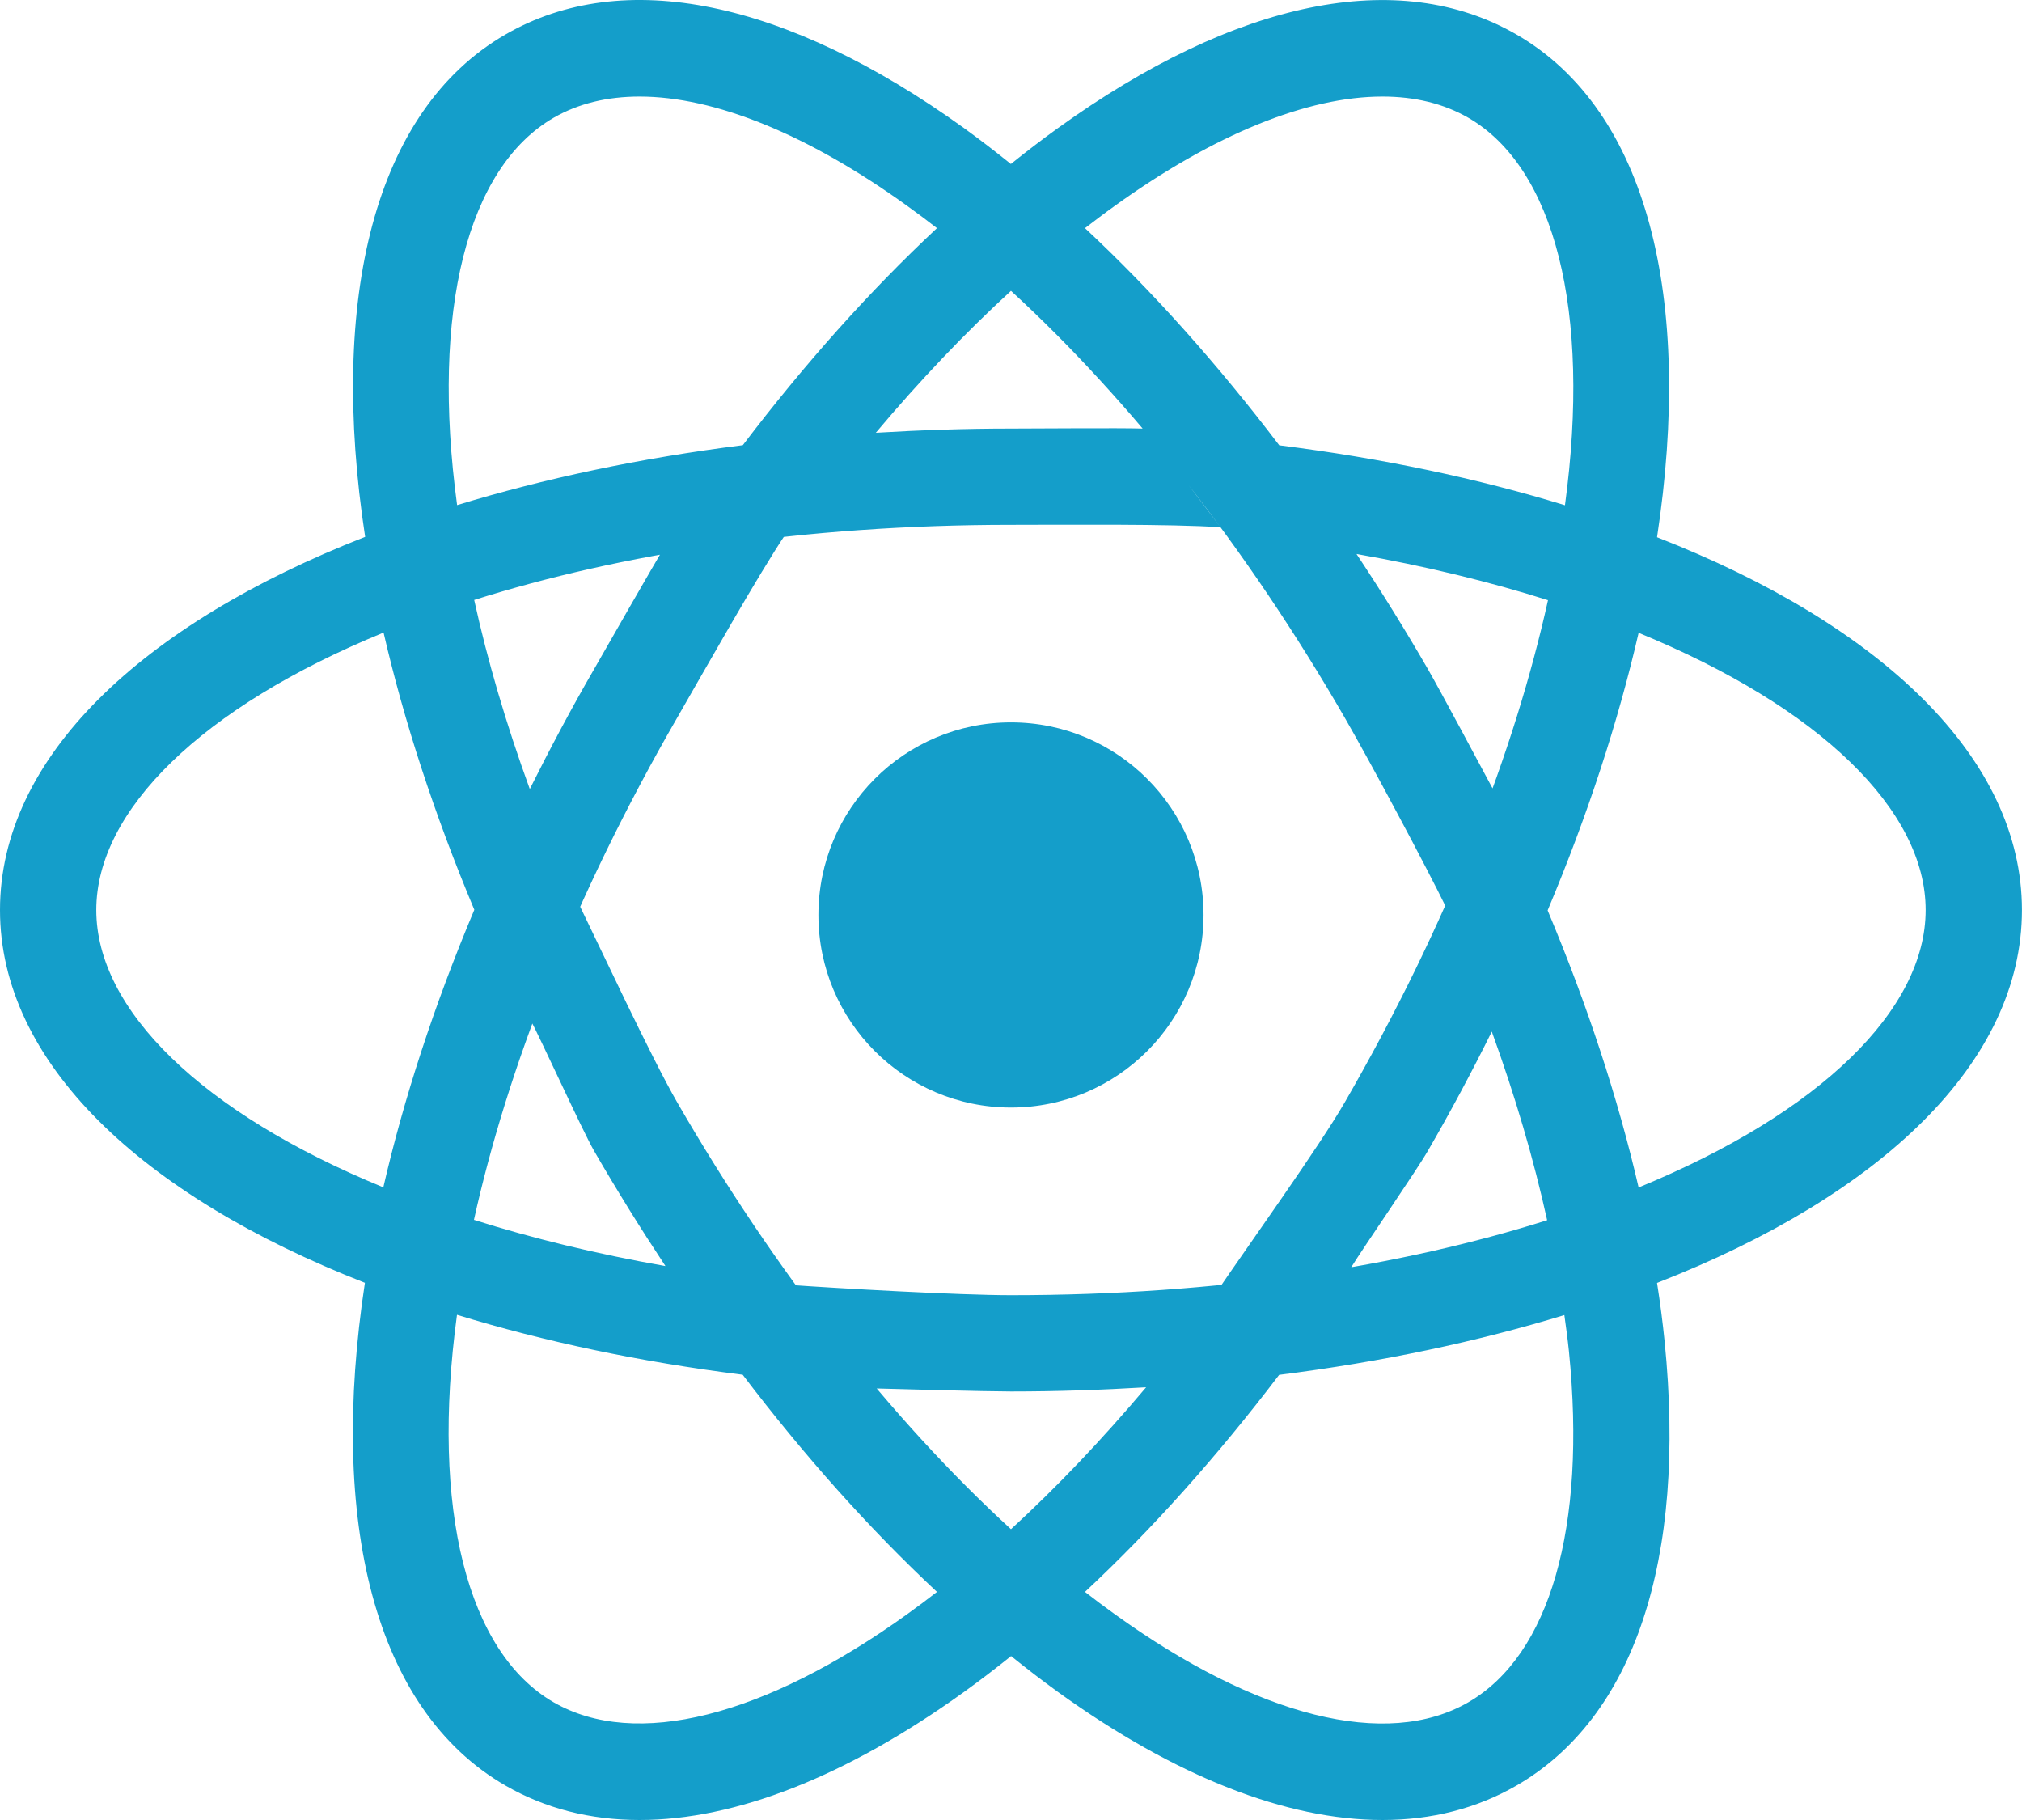
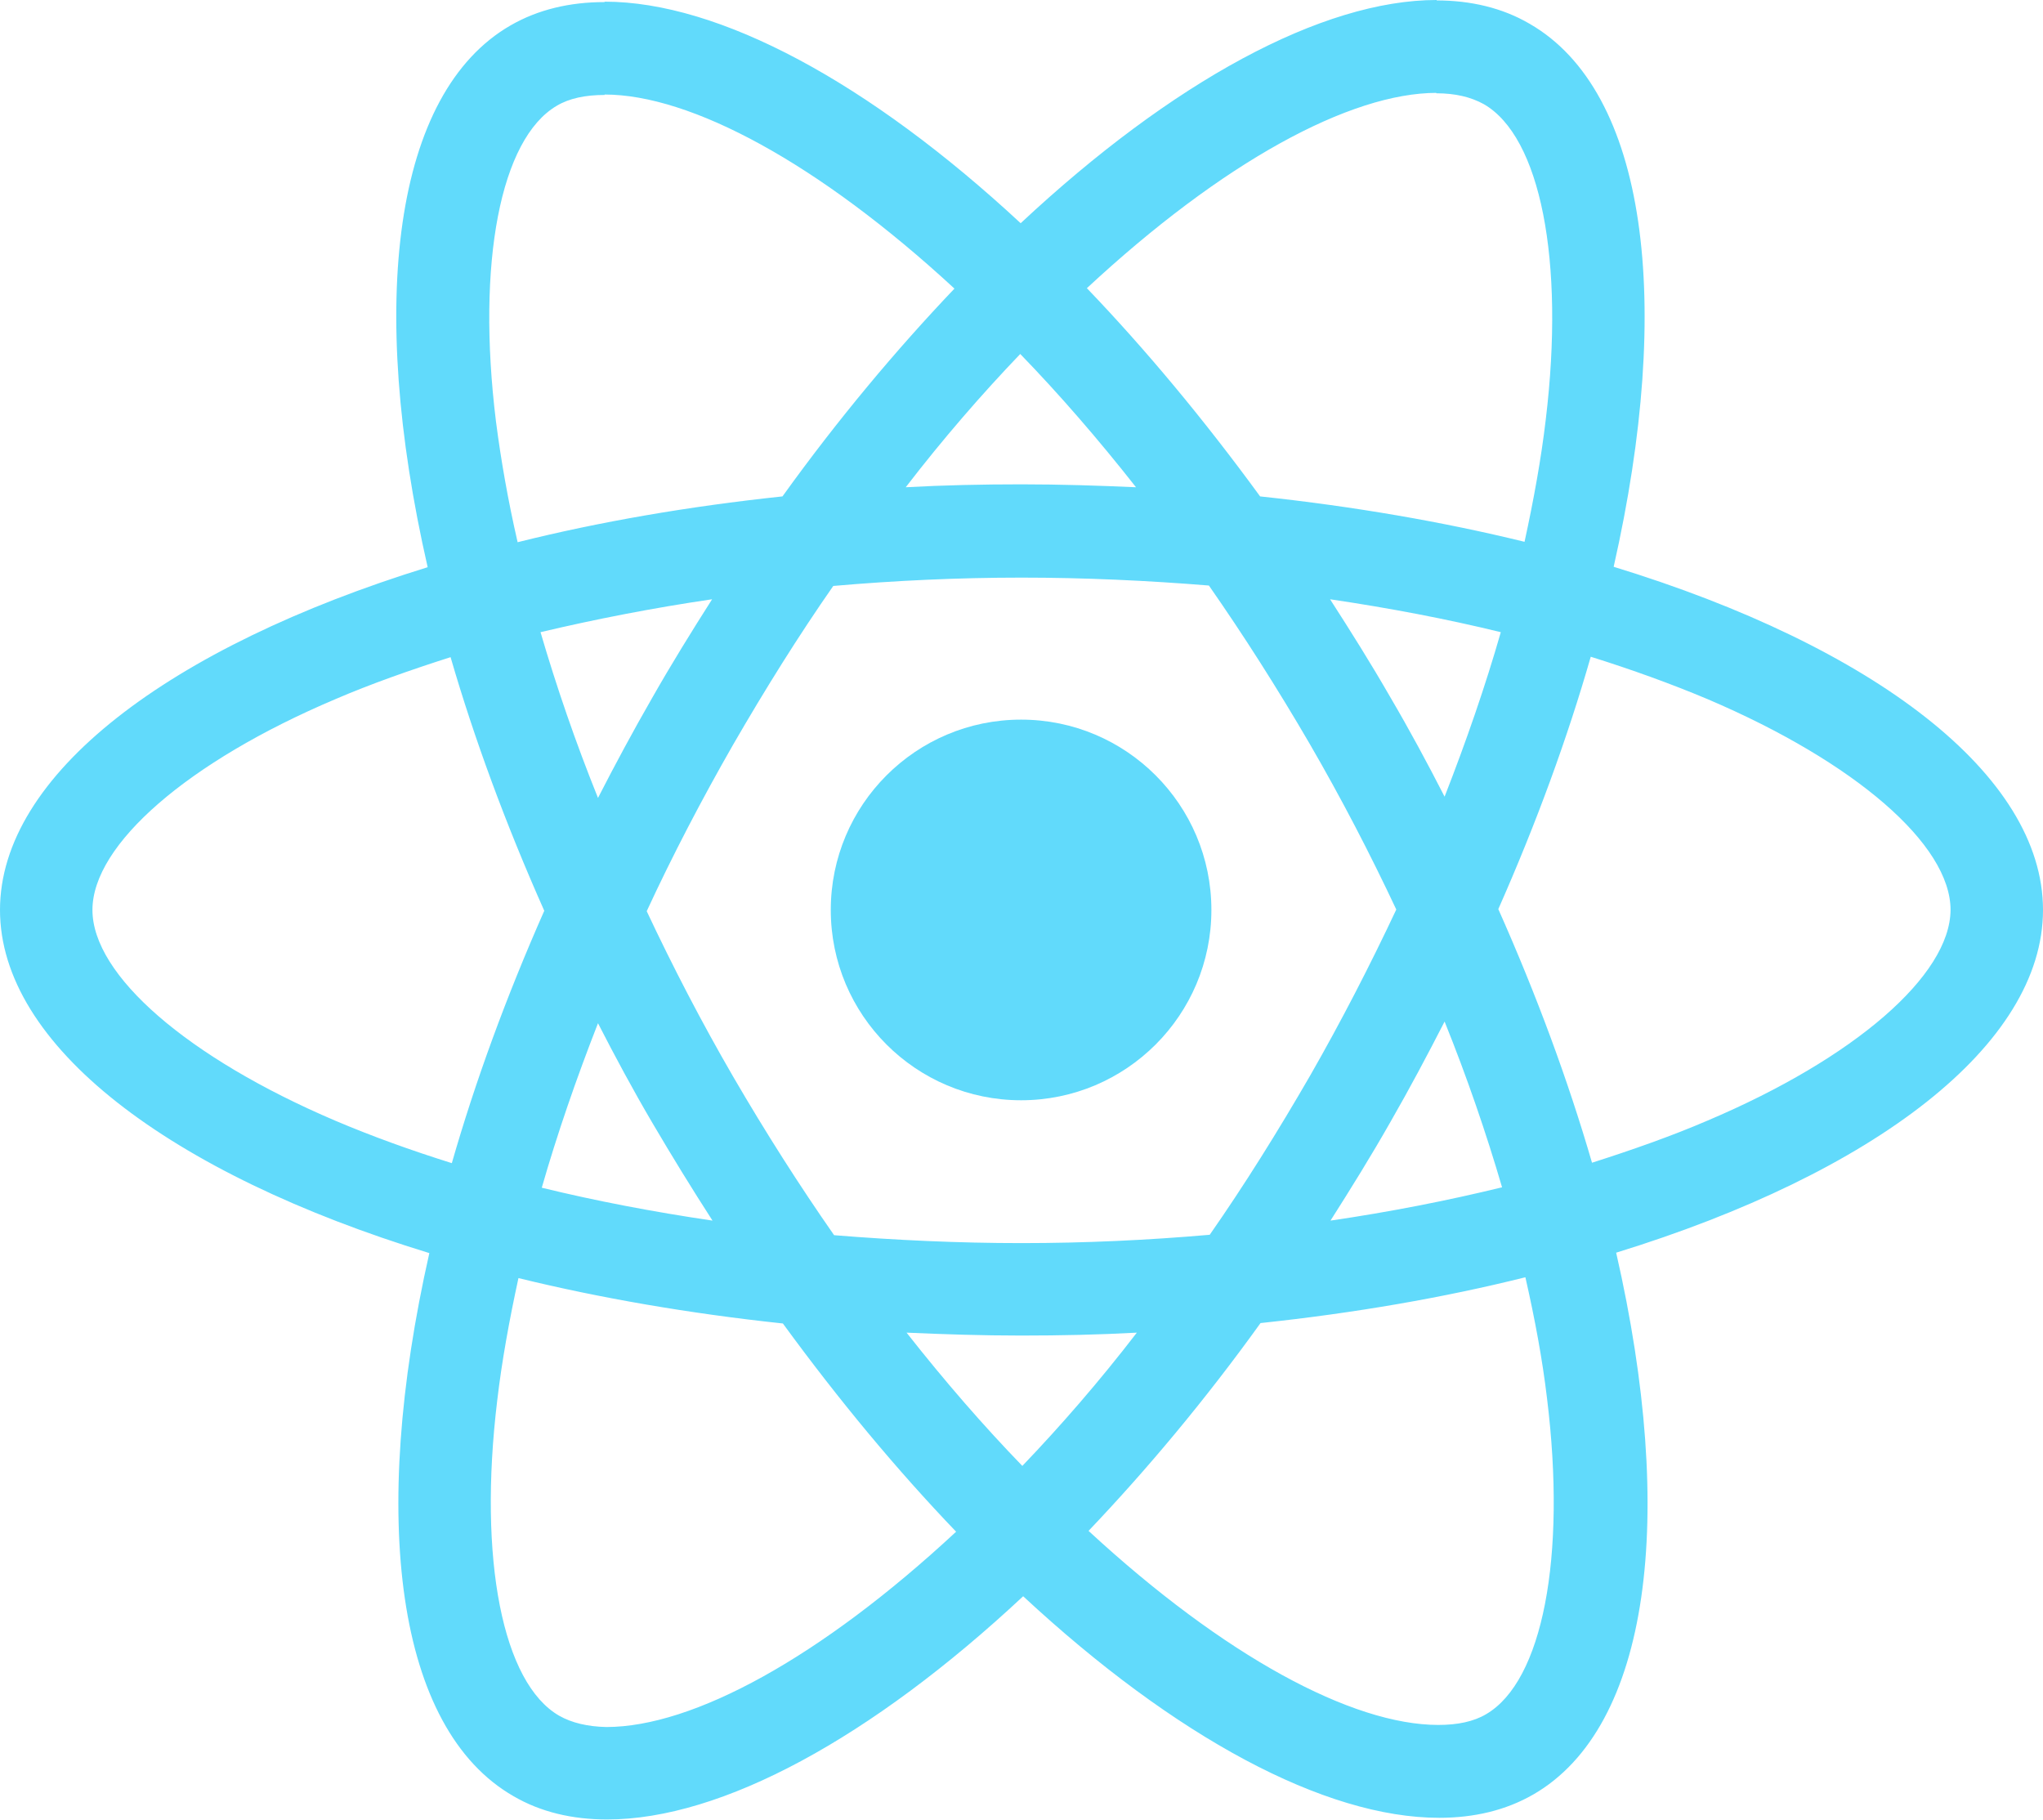
- <svg xmlns="http://www.w3.org/2000/svg" width="100%" height="100%" viewBox="0 0 410 369" fill="none">
-   <path d="M204.995 224.552C226.56 224.552 244.042 207.07 244.042 185.506C244.042 163.941 226.56 146.459 204.995 146.459C183.43 146.459 165.948 163.941 165.948 185.506C165.948 207.07 183.43 224.552 204.995 224.552Z" fill="#149eca" />
-   <path d="M409.99 184.505C409.99 153.707 381.437 126.667 335.996 108.925C343.342 60.654 334.19 22.388 307.492 6.989C283.649 -6.775 250.631 -0.04 214.512 25.975C211.316 28.269 208.143 30.71 204.97 33.248C201.822 30.71 198.65 28.269 195.477 25.975C159.359 -0.04 126.34 -6.8 102.497 6.989C75.824 22.388 66.672 60.629 74.042 108.852C28.553 126.618 0 153.682 0 184.505C0 215.303 28.553 242.342 73.993 260.084C66.648 308.356 75.799 346.621 102.497 362.02C110.575 366.682 119.727 369 129.684 369C149.085 369 171.61 360.215 195.477 343.034C198.674 340.74 201.847 338.3 205.019 335.762C208.167 338.3 211.34 340.74 214.512 343.034C238.38 360.239 260.905 369 280.306 369C290.263 369 299.415 366.682 307.492 362.02C331.335 348.256 342 316.287 337.534 271.993C337.143 268.089 336.631 264.135 335.996 260.109C381.461 242.367 409.99 215.327 409.99 184.505ZM225.934 41.814C246.238 27.195 265.127 19.581 280.306 19.581C286.871 19.581 292.728 20.997 297.731 23.877C315.204 33.98 322.672 62.947 317.327 102.433C299.756 97.04 280.306 92.916 259.392 90.28C246.872 73.807 233.597 58.945 220.003 46.255C221.98 44.742 223.957 43.229 225.934 41.814ZM112.259 23.877C117.262 20.997 123.119 19.581 129.684 19.581C144.863 19.581 163.752 27.171 184.056 41.814C186.033 43.229 188.01 44.718 189.986 46.255C176.393 58.945 163.142 73.783 150.622 90.256C129.732 92.891 110.258 97.04 92.687 102.409C87.342 62.947 94.786 33.98 112.259 23.877ZM19.523 184.505C19.523 164.322 40.901 143.359 77.776 128.253C81.9 146.141 88.05 165.054 96.177 184.456C88.001 203.881 81.852 222.819 77.727 240.732C40.901 225.626 19.523 204.687 19.523 184.505ZM184.056 327.196C154.966 348.134 128.805 354.675 112.259 345.133C94.786 335.029 87.318 306.062 92.663 266.576C110.234 271.969 129.684 276.093 150.598 278.729C163.117 295.202 176.393 310.064 189.986 322.754C188.01 324.292 186.033 325.78 184.056 327.196ZM204.995 310.04C180.591 287.685 157.138 257.815 137.347 223.551C132.051 214.4 121.344 191.396 117 182.489C113.535 190.786 110.112 198.398 107.427 206.5C109.623 210.575 118.092 229.213 120.434 233.288C125.071 241.317 129.928 249.127 134.931 256.692C120.898 254.227 107.915 251.055 96.103 247.321C102.815 217.011 116.213 182.064 137.347 145.458C142.545 136.453 153.838 116.346 159.5 108C150.568 109.147 143.395 108.767 135 110.5C132.56 114.453 122.777 131.645 120.434 135.721C115.749 143.823 111.454 151.925 107.427 159.978C102.546 146.581 98.812 133.744 96.152 121.64C125.755 112.293 162.727 106.411 204.995 106.411C215.562 106.411 237.63 106.197 247.49 106.905C242.048 99.754 237.38 93.282 231.694 86.888C227.082 86.742 209.705 86.888 204.995 86.888C195.672 86.888 186.545 87.205 177.589 87.742C186.472 77.175 195.672 67.511 204.995 58.97C229.375 81.324 252.851 111.195 272.643 145.458C277.841 154.463 289.073 175.426 293.49 184.505C296.98 176.207 300.281 168.64 302.99 160.489C300.793 156.389 291.898 139.747 289.555 135.696C284.918 127.667 280.062 119.858 275.059 112.317C289.092 114.782 302.075 117.954 313.886 121.688C307.175 151.998 293.777 186.945 272.643 223.551C267.445 232.556 252.651 253.178 246.99 261.524C255.922 260.377 265.595 258.663 273.99 256.93C276.43 252.976 287.212 237.364 289.555 233.288C294.216 225.235 298.512 217.182 302.489 209.153C307.224 222.185 310.982 234.997 313.715 247.394C284.138 256.741 247.214 262.598 204.995 262.598C194.428 262.598 169.859 261.208 160 260.5C165.442 267.65 171.304 275.095 176.99 281.489C181.602 281.635 200.285 282.121 204.995 282.121C214.317 282.121 223.444 281.804 232.401 281.267C223.493 291.834 214.317 301.498 204.995 310.04ZM297.731 345.133C281.185 354.699 254.999 348.159 225.934 327.196C223.957 325.78 221.98 324.292 220.003 322.754C233.597 310.064 246.848 295.226 259.367 278.753C280.233 276.118 299.659 271.993 317.205 266.625C317.547 269.089 317.888 271.554 318.132 273.97C321.72 309.649 314.277 335.566 297.731 345.133ZM332.262 240.756C328.065 222.599 321.842 203.686 313.813 184.578C321.988 165.152 328.138 146.215 332.262 128.302C369.088 143.408 390.466 164.322 390.466 184.505C390.466 204.687 369.113 225.626 332.262 240.756Z" fill="#149eca" />
+ <svg xmlns="http://www.w3.org/2000/svg" version="1.1" id="Layer_2_1_" x="0px" y="0px" enable-background="new 0 0 841.9 595.3" xml:space="preserve" viewBox="175.7 78 490.6 436.9">
+   <g>
+     <path fill="#61DAFB" d="M666.3,296.5c0-32.5-40.7-63.3-103.1-82.4c14.4-63.6,8-114.2-20.2-130.4c-6.5-3.8-14.1-5.6-22.4-5.6v22.3   c4.6,0,8.3,0.9,11.4,2.6c13.6,7.8,19.5,37.5,14.9,75.7c-1.1,9.4-2.9,19.3-5.1,29.4c-19.6-4.8-41-8.5-63.5-10.9   c-13.5-18.5-27.5-35.3-41.6-50c32.6-30.3,63.2-46.9,84-46.9l0-22.3c0,0,0,0,0,0c-27.5,0-63.5,19.6-99.9,53.6   c-36.4-33.8-72.4-53.2-99.9-53.2v22.3c20.7,0,51.4,16.5,84,46.6c-14,14.7-28,31.4-41.3,49.9c-22.6,2.4-44,6.1-63.6,11   c-2.3-10-4-19.7-5.2-29c-4.7-38.2,1.1-67.9,14.6-75.8c3-1.8,6.9-2.6,11.5-2.6l0-22.3c0,0,0,0,0,0c-8.4,0-16,1.8-22.6,5.6   c-28.1,16.2-34.4,66.7-19.9,130.1c-62.2,19.2-102.7,49.9-102.7,82.3c0,32.5,40.7,63.3,103.1,82.4c-14.4,63.6-8,114.2,20.2,130.4   c6.5,3.8,14.1,5.6,22.5,5.6c27.5,0,63.5-19.6,99.9-53.6c36.4,33.8,72.4,53.2,99.9,53.2c8.4,0,16-1.8,22.6-5.6   c28.1-16.2,34.4-66.7,19.9-130.1C625.8,359.7,666.3,328.9,666.3,296.5z M536.1,229.8c-3.7,12.9-8.3,26.2-13.5,39.5   c-4.1-8-8.4-16-13.1-24c-4.6-8-9.5-15.8-14.4-23.4C509.3,224,523,226.6,536.1,229.8z M490.3,336.3c-7.8,13.5-15.8,26.3-24.1,38.2   c-14.9,1.3-30,2-45.2,2c-15.1,0-30.2-0.7-45-1.9c-8.3-11.9-16.4-24.6-24.2-38c-7.6-13.1-14.5-26.4-20.8-39.8   c6.2-13.4,13.2-26.8,20.7-39.9c7.8-13.5,15.8-26.3,24.1-38.2c14.9-1.3,30-2,45.2-2c15.1,0,30.2,0.7,45,1.9   c8.3,11.9,16.4,24.6,24.2,38c7.6,13.1,14.5,26.4,20.8,39.8C504.7,309.8,497.8,323.2,490.3,336.3z M522.6,323.3   c5.4,13.4,10,26.8,13.8,39.8c-13.1,3.2-26.9,5.9-41.2,8c4.9-7.7,9.8-15.6,14.4-23.7C514.2,339.4,518.5,331.3,522.6,323.3z    M421.2,430c-9.3-9.6-18.6-20.3-27.8-32c9,0.4,18.2,0.7,27.5,0.7c9.4,0,18.7-0.2,27.8-0.7C439.7,409.7,430.4,420.4,421.2,430z    M346.8,371.1c-14.2-2.1-27.9-4.7-41-7.9c3.7-12.9,8.3-26.2,13.5-39.5c4.1,8,8.4,16,13.1,24C337.1,355.7,341.9,363.5,346.8,371.1z    M420.7,163c9.3,9.6,18.6,20.3,27.8,32c-9-0.4-18.2-0.7-27.5-0.7c-9.4,0-18.7,0.2-27.8,0.7C402.2,183.3,411.5,172.6,420.7,163z    M346.7,221.9c-4.9,7.7-9.8,15.6-14.4,23.7c-4.6,8-8.9,16-13,24c-5.4-13.4-10-26.8-13.8-39.8C318.6,226.7,332.4,224,346.7,221.9z    M256.2,347.1c-35.4-15.1-58.3-34.9-58.3-50.6c0-15.7,22.9-35.6,58.3-50.6c8.6-3.7,18-7,27.7-10.1c5.7,19.6,13.2,40,22.5,60.9   c-9.2,20.8-16.6,41.1-22.2,60.6C274.3,354.2,264.9,350.8,256.2,347.1z M310,490c-13.6-7.8-19.5-37.5-14.9-75.7   c1.1-9.4,2.9-19.3,5.1-29.4c19.6,4.8,41,8.5,63.5,10.9c13.5,18.5,27.5,35.3,41.6,50c-32.6,30.3-63.2,46.9-84,46.9   C316.8,492.6,313,491.7,310,490z M547.2,413.8c4.7,38.2-1.1,67.9-14.6,75.8c-3,1.8-6.9,2.6-11.5,2.6c-20.7,0-51.4-16.5-84-46.6   c14-14.7,28-31.4,41.3-49.9c22.6-2.4,44-6.1,63.6-11C544.3,394.8,546.1,404.5,547.2,413.8z M585.7,347.1c-8.6,3.7-18,7-27.7,10.1   c-5.7-19.6-13.2-40-22.5-60.9c9.2-20.8,16.6-41.1,22.2-60.6c9.9,3.1,19.3,6.5,28.1,10.2c35.4,15.1,58.3,34.9,58.3,50.6   C644,312.2,621.1,332.1,585.7,347.1z" />
+     <polygon fill="#61DAFB" points="320.8,78.4 320.8,78.4 320.8,78.4  " />
+     <circle fill="#61DAFB" cx="420.9" cy="296.5" r="45.7" />
+     <polygon fill="#61DAFB" points="520.5,78.1 520.5,78.1 520.5,78.1  " />
+   </g>
</svg>
